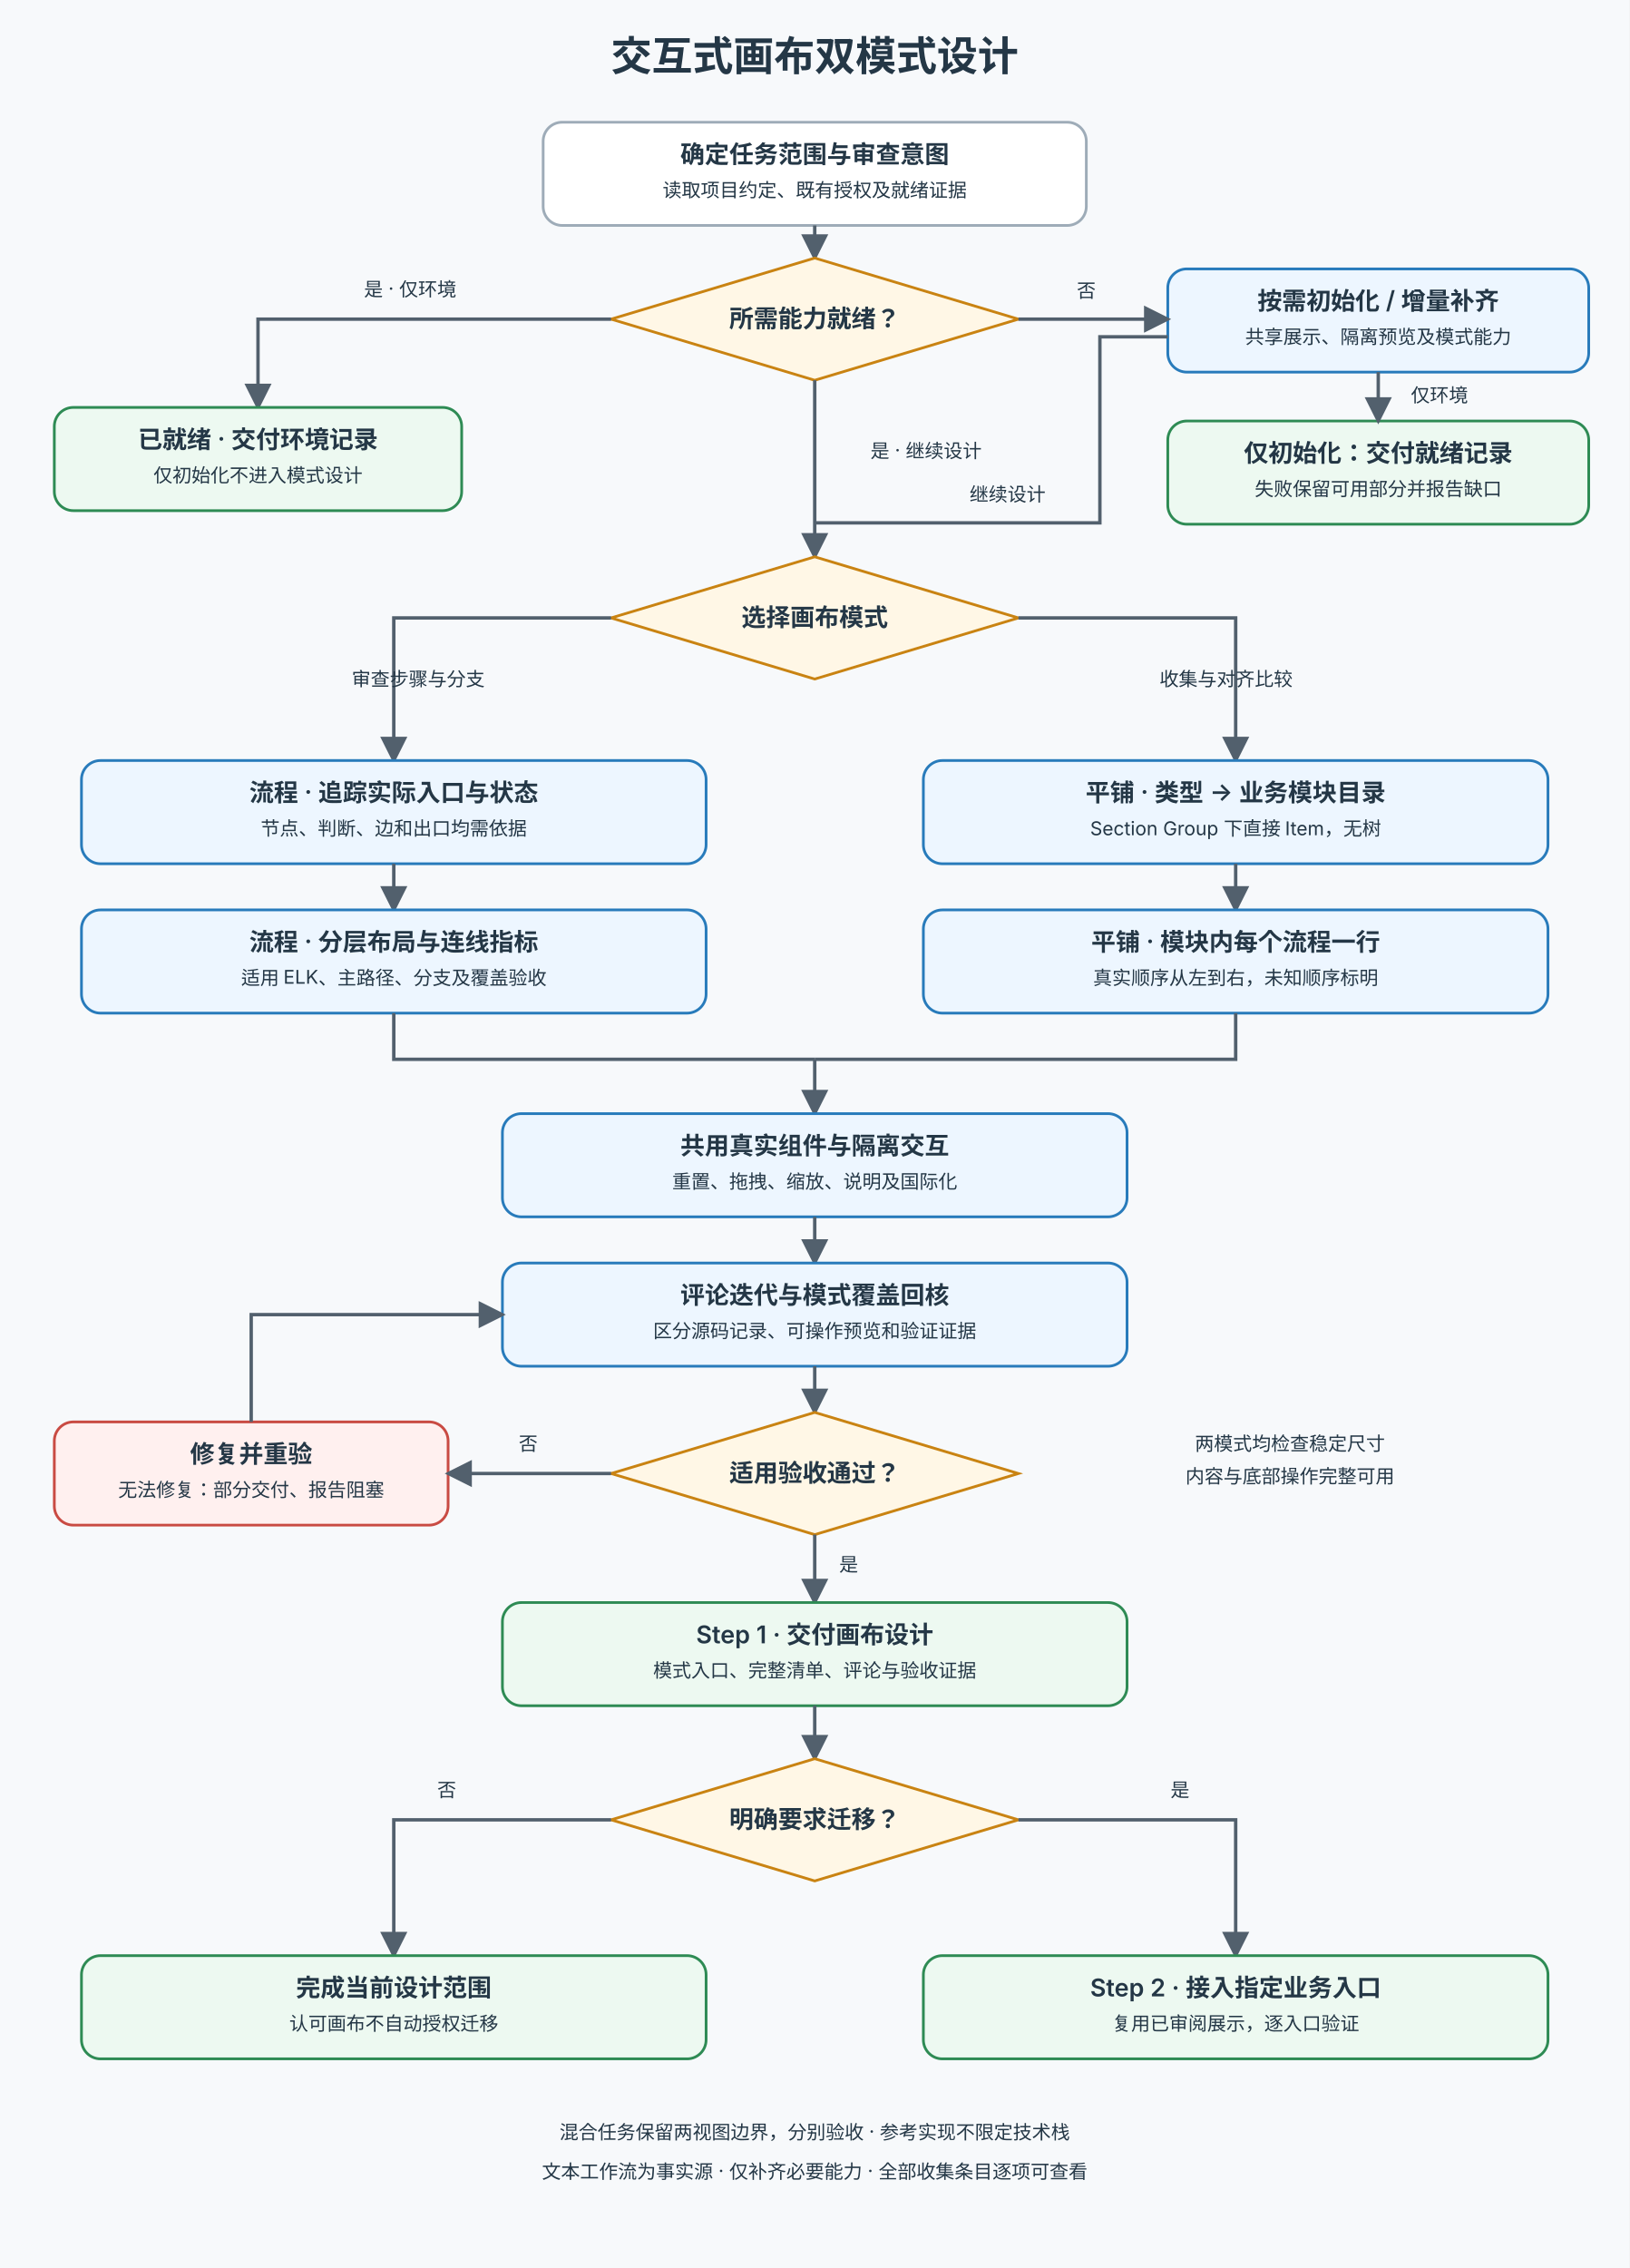
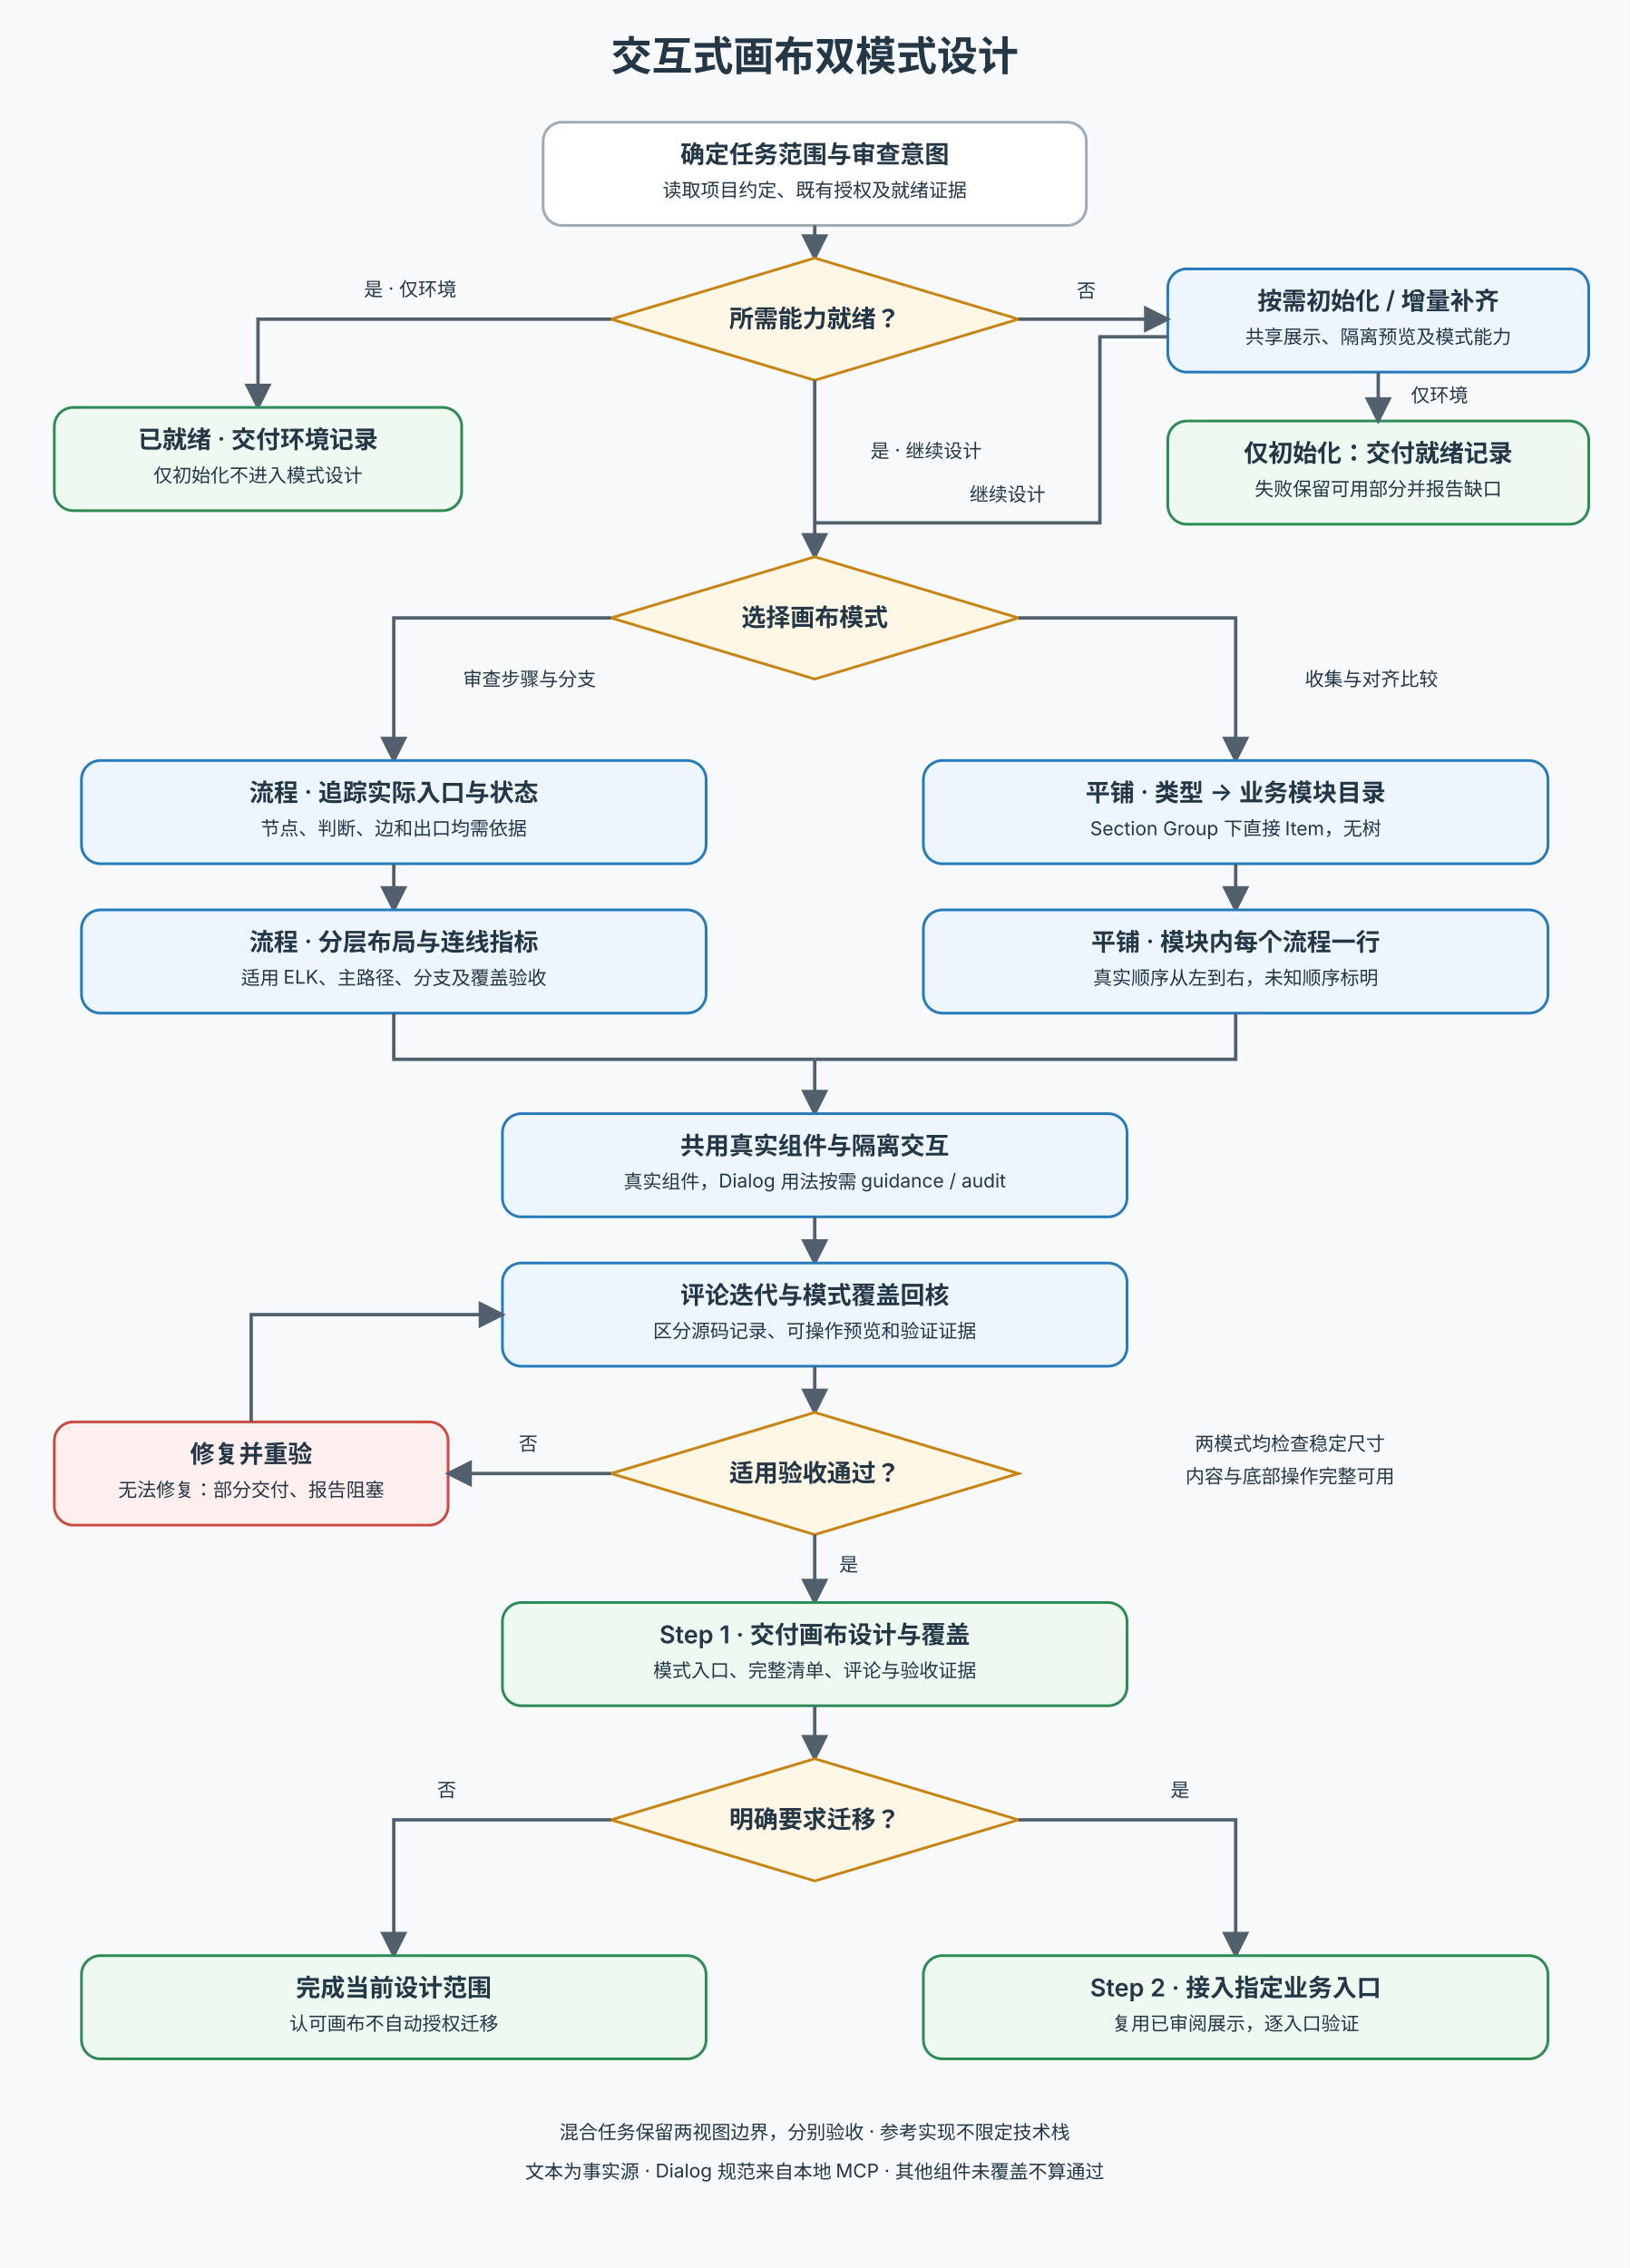
<svg xmlns="http://www.w3.org/2000/svg" viewBox="0 0 1200 1670" role="img" aria-labelledby="title desc">
  <style>text{font-family:-apple-system,BlinkMacSystemFont,"PingFang SC",sans-serif;fill:#243746;text-anchor:middle}.title{font-size:30px;font-weight:700}.node{font-size:18px;font-weight:600}.detail{font-size:14px}.line{fill:none;stroke:#52606d;stroke-width:2.5;marker-end:url(#arrow)}.join{fill:none;stroke:#52606d;stroke-width:2.5}</style>
  <defs>
    <marker id="arrow" markerWidth="8" markerHeight="8" refX="7" refY="4" orient="auto">
      <path d="M0 0L8 4L0 8Z" fill="#52606d" />
    </marker>
  </defs>
  <path fill="#f7f9fb" d="M0 0H1200V1670H0Z" />
  <text class="title" x="600" y="52">交互式画布双模式设计</text>
  <rect x="400" y="90" width="400" height="76" rx="14" fill="#ffffff" stroke="#9eacb8" stroke-width="2" />
  <text class="node" x="600.0" y="120">确定任务范围与审查意图</text>
  <text class="detail" x="600.0" y="145">读取项目约定、既有授权及就绪证据</text>
  <path class="line" d="M600 166V190" />
  <path d="M600 190L750 235L600 280L450 235Z" fill="#fff7e6" stroke="#c98312" stroke-width="2" />
  <text class="node" x="600" y="241">所需能力就绪？</text>
  <rect x="860" y="198" width="310" height="76" rx="14" fill="#edf6ff" stroke="#287bbb" stroke-width="2" />
  <text class="node" x="1015.0" y="228">按需初始化 / 增量补齐</text>
  <text class="detail" x="1015.0" y="253">共享展示、隔离预览及模式能力</text>
  <path class="line" d="M750 235H860" />
  <text class="detail" x="800" y="219">否</text>
  <rect x="860" y="310" width="310" height="76" rx="14" fill="#edf9f1" stroke="#2e8b54" stroke-width="2" />
  <text class="node" x="1015.0" y="340">仅初始化：交付就绪记录</text>
  <text class="detail" x="1015.0" y="365">失败保留可用部分并报告缺口</text>
  <path class="line" d="M1015 274V310" />
  <text class="detail" x="1060" y="296">仅环境</text>
  <path class="join" d="M860 248H810V385H600" />
  <text class="detail" x="742" y="369">继续设计</text>
  <path class="line" d="M450 235H190V300" />
  <text class="detail" x="302" y="218">是 · 仅环境</text>
  <rect x="40" y="300" width="300" height="76" rx="14" fill="#edf9f1" stroke="#2e8b54" stroke-width="2" />
  <text class="node" x="190" y="330">已就绪 · 交付环境记录</text>
  <text class="detail" x="190" y="355">仅初始化不进入模式设计</text>
  <path class="line" d="M600 280V410" />
  <text class="detail" x="682" y="337">是 · 继续设计</text>
  <path d="M600 410L750 455L600 500L450 455Z" fill="#fff7e6" stroke="#c98312" stroke-width="2" />
  <text class="node" x="600" y="461">选择画布模式</text>
  <path class="line" d="M450 455H290V560" />
-   <text class="detail" x="308" y="505">审查步骤与分支</text>
+   <text class="detail" x="390" y="505">审查步骤与分支</text>
  <path class="line" d="M750 455H910V560" />
-   <text class="detail" x="903" y="505">收集与对齐比较</text>
+   <text class="detail" x="1010" y="505">收集与对齐比较</text>
  <rect x="60" y="560" width="460" height="76" rx="14" fill="#edf6ff" stroke="#287bbb" stroke-width="2" />
  <text class="node" x="290.0" y="590">流程 · 追踪实际入口与状态</text>
  <text class="detail" x="290.0" y="615">节点、判断、边和出口均需依据</text>
  <rect x="680" y="560" width="460" height="76" rx="14" fill="#edf6ff" stroke="#287bbb" stroke-width="2" />
  <text class="node" x="910.0" y="590">平铺 · 类型 → 业务模块目录</text>
  <text class="detail" x="910.0" y="615">Section Group 下直接 Item，无树</text>
  <path class="line" d="M290 636V670" />
  <path class="line" d="M910 636V670" />
  <rect x="60" y="670" width="460" height="76" rx="14" fill="#edf6ff" stroke="#287bbb" stroke-width="2" />
  <text class="node" x="290.0" y="700">流程 · 分层布局与连线指标</text>
  <text class="detail" x="290.0" y="725">适用 ELK、主路径、分支及覆盖验收</text>
  <rect x="680" y="670" width="460" height="76" rx="14" fill="#edf6ff" stroke="#287bbb" stroke-width="2" />
  <text class="node" x="910.0" y="700">平铺 · 模块内每个流程一行</text>
  <text class="detail" x="910.0" y="725">真实顺序从左到右，未知顺序标明</text>
  <path class="join" d="M290 746V780H600" />
  <path class="join" d="M910 746V780H600" />
  <path class="line" d="M600 780V820" />
  <rect x="370" y="820" width="460" height="76" rx="14" fill="#edf6ff" stroke="#287bbb" stroke-width="2" />
  <text class="node" x="600.0" y="850">共用真实组件与隔离交互</text>
-   <text class="detail" x="600.0" y="875">重置、拖拽、缩放、说明及国际化</text>
+   <text class="detail" x="600.0" y="875">真实组件，Dialog 用法按需 guidance / audit</text>
  <path class="line" d="M600 896V930" />
  <rect x="370" y="930" width="460" height="76" rx="14" fill="#edf6ff" stroke="#287bbb" stroke-width="2" />
  <text class="node" x="600.0" y="960">评论迭代与模式覆盖回核</text>
  <text class="detail" x="600.0" y="985">区分源码记录、可操作预览和验证证据</text>
  <path class="line" d="M600 1006V1040" />
  <path d="M600 1040L750 1085L600 1130L450 1085Z" fill="#fff7e6" stroke="#c98312" stroke-width="2" />
  <text class="node" x="600" y="1091">适用验收通过？</text>
  <rect x="40" y="1047" width="290" height="76" rx="14" fill="#fff0ef" stroke="#c94b43" stroke-width="2" />
  <text class="node" x="185.0" y="1077">修复并重验</text>
  <text class="detail" x="185.0" y="1102">无法修复：部分交付、报告阻塞</text>
  <path class="line" d="M450 1085H330" />
  <text class="detail" x="389" y="1068">否</text>
  <path class="line" d="M185 1047V968H370" />
  <text class="detail" x="950" y="1068">两模式均检查稳定尺寸</text>
  <text class="detail" x="950" y="1092">内容与底部操作完整可用</text>
  <path class="line" d="M600 1130V1180" />
  <text class="detail" x="625" y="1157">是</text>
  <rect x="370" y="1180" width="460" height="76" rx="14" fill="#edf9f1" stroke="#2e8b54" stroke-width="2" />
-   <text class="node" x="600.0" y="1210">Step 1 · 交付画布设计</text>
+   <text class="node" x="600.0" y="1210">Step 1 · 交付画布设计与覆盖</text>
  <text class="detail" x="600.0" y="1235">模式入口、完整清单、评论与验收证据</text>
  <path class="line" d="M600 1256V1295" />
  <path d="M600 1295L750 1340L600 1385L450 1340Z" fill="#fff7e6" stroke="#c98312" stroke-width="2" />
  <text class="node" x="600" y="1346">明确要求迁移？</text>
  <path class="line" d="M450 1340H290V1440" />
  <text class="detail" x="329" y="1323">否</text>
  <path class="line" d="M750 1340H910V1440" />
  <text class="detail" x="869" y="1323">是</text>
  <rect x="60" y="1440" width="460" height="76" rx="14" fill="#edf9f1" stroke="#2e8b54" stroke-width="2" />
  <text class="node" x="290.0" y="1470">完成当前设计范围</text>
  <text class="detail" x="290.0" y="1495">认可画布不自动授权迁移</text>
  <rect x="680" y="1440" width="460" height="76" rx="14" fill="#edf9f1" stroke="#2e8b54" stroke-width="2" />
  <text class="node" x="910.0" y="1470">Step 2 · 接入指定业务入口</text>
  <text class="detail" x="910.0" y="1495">复用已审阅展示，逐入口验证</text>
  <text class="detail" x="600" y="1575">混合任务保留两视图边界，分别验收 · 参考实现不限定技术栈</text>
-   <text class="detail" x="600" y="1604">文本工作流为事实源 · 仅补齐必要能力 · 全部收集条目逐项可查看</text>
+   <text class="detail" x="600" y="1604">文本为事实源 · Dialog 规范来自本地 MCP · 其他组件未覆盖不算通过</text>
</svg>
